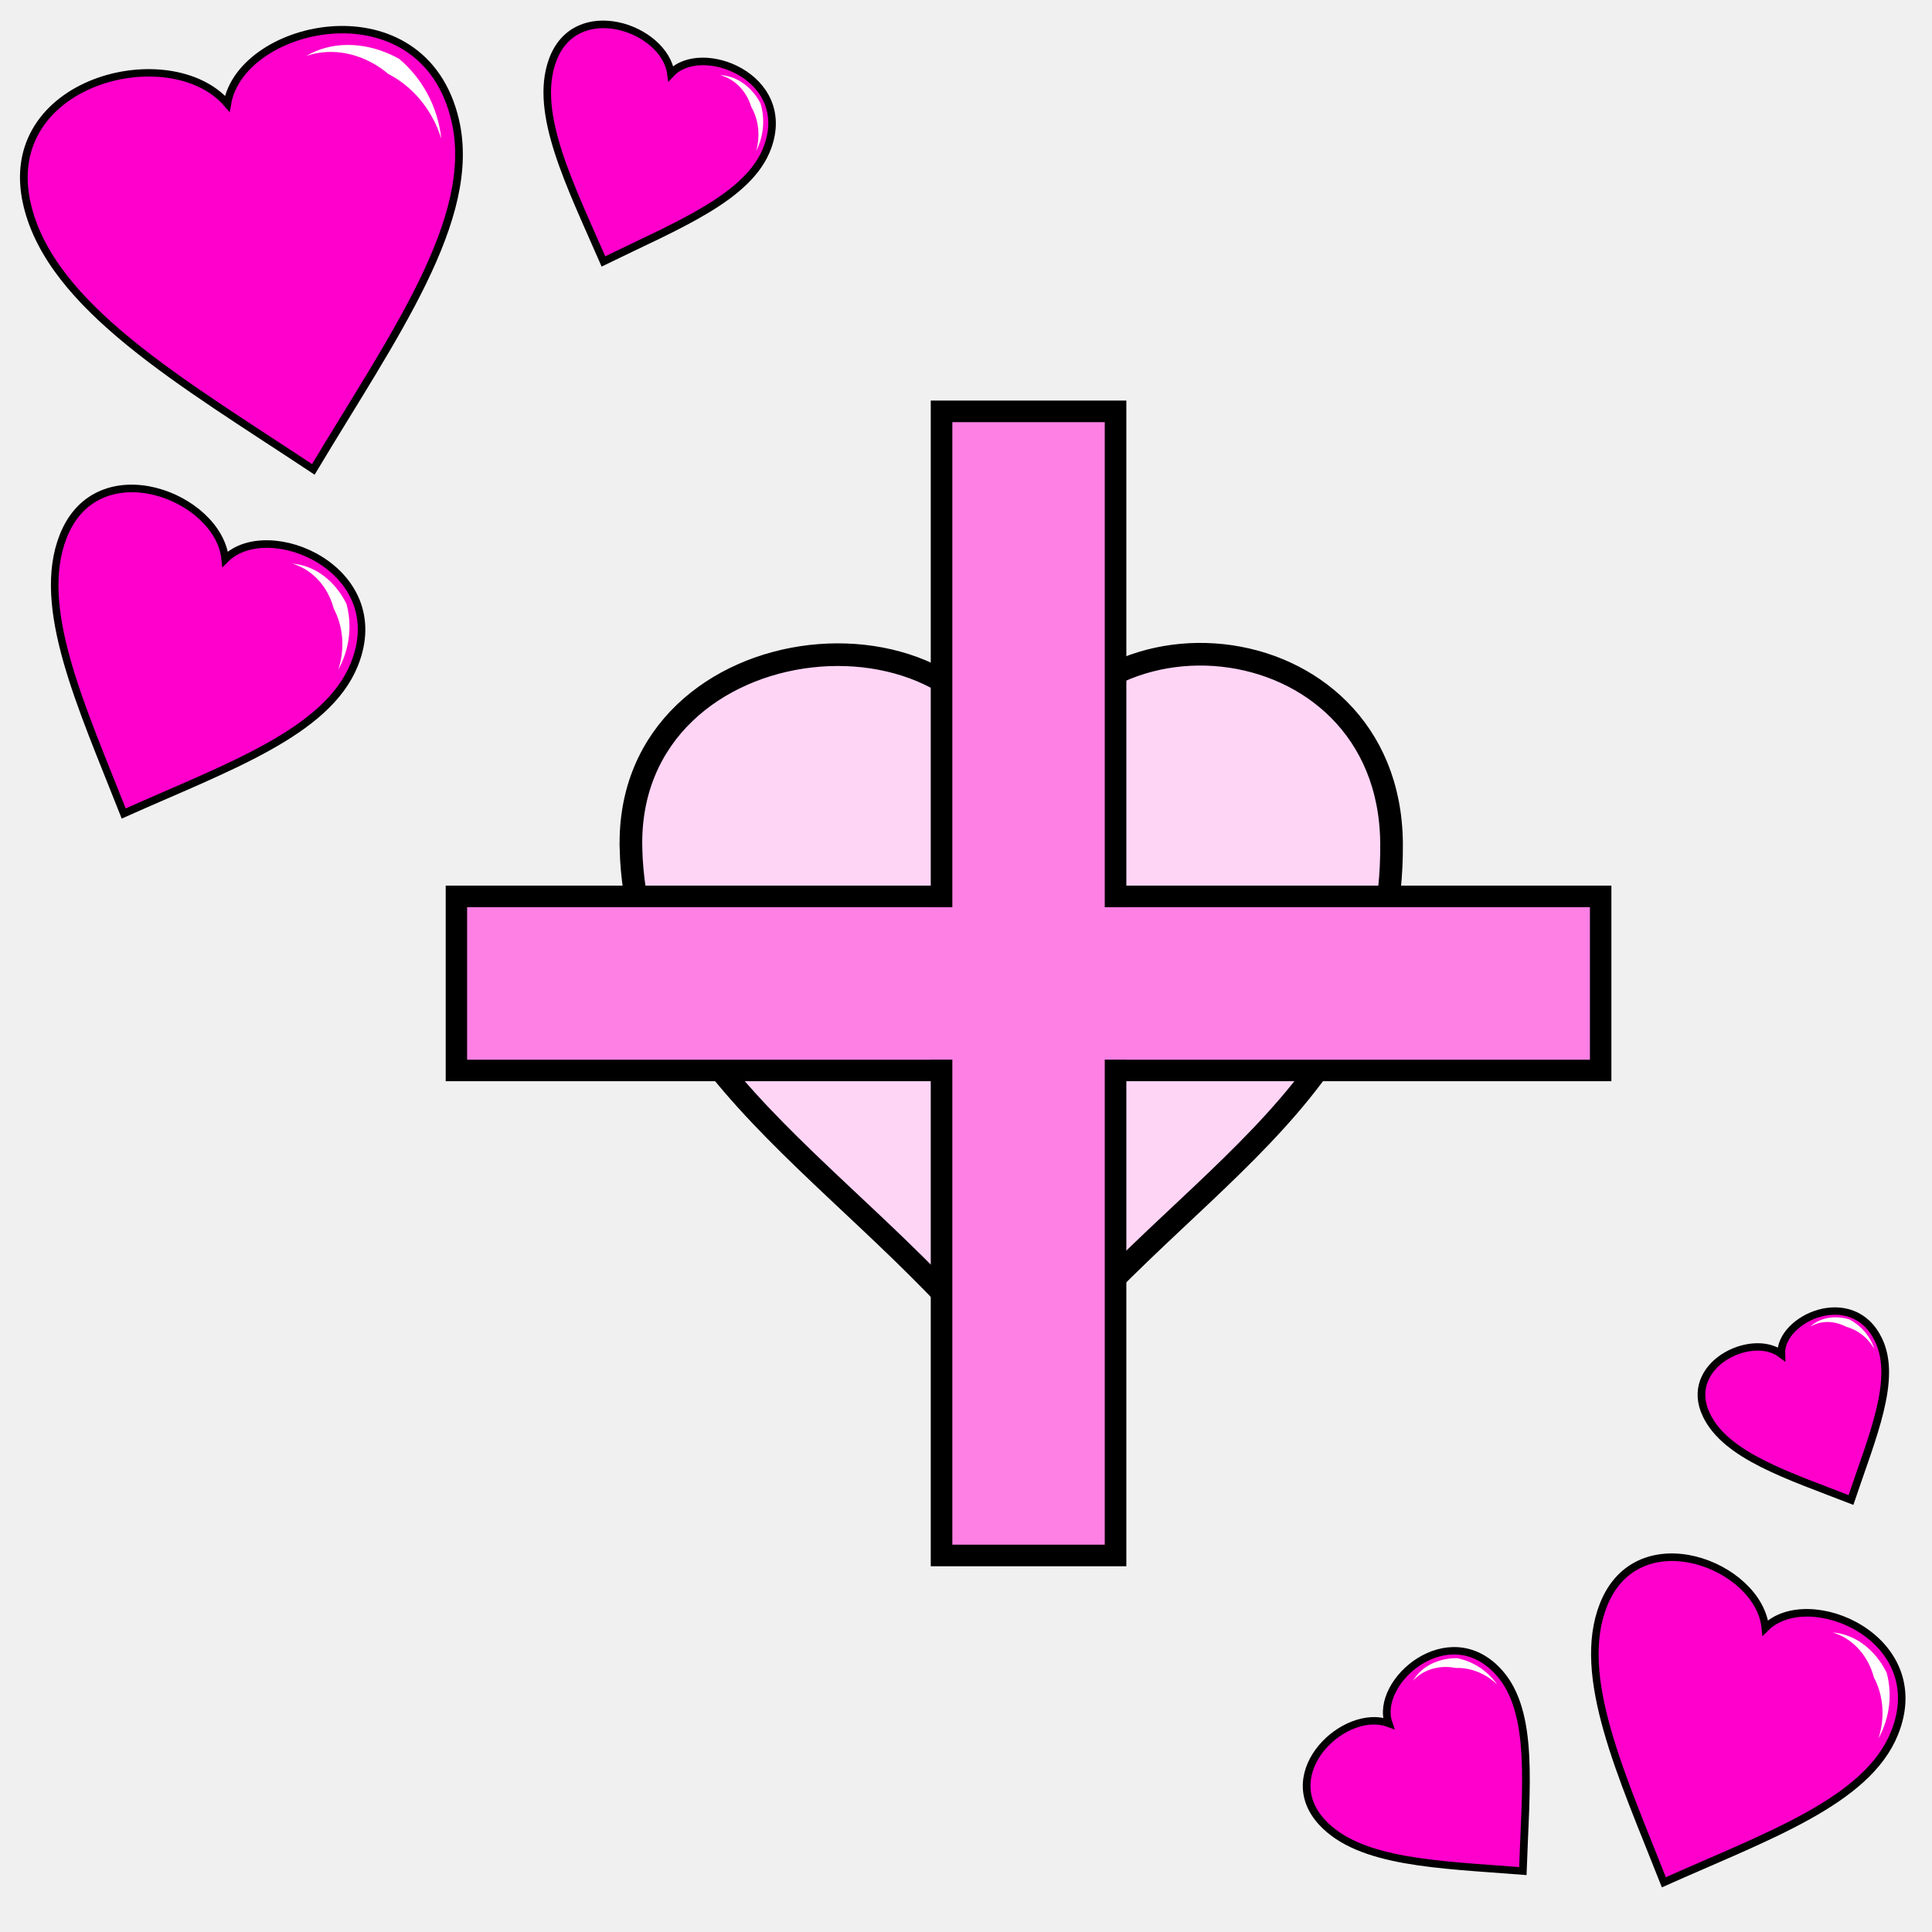
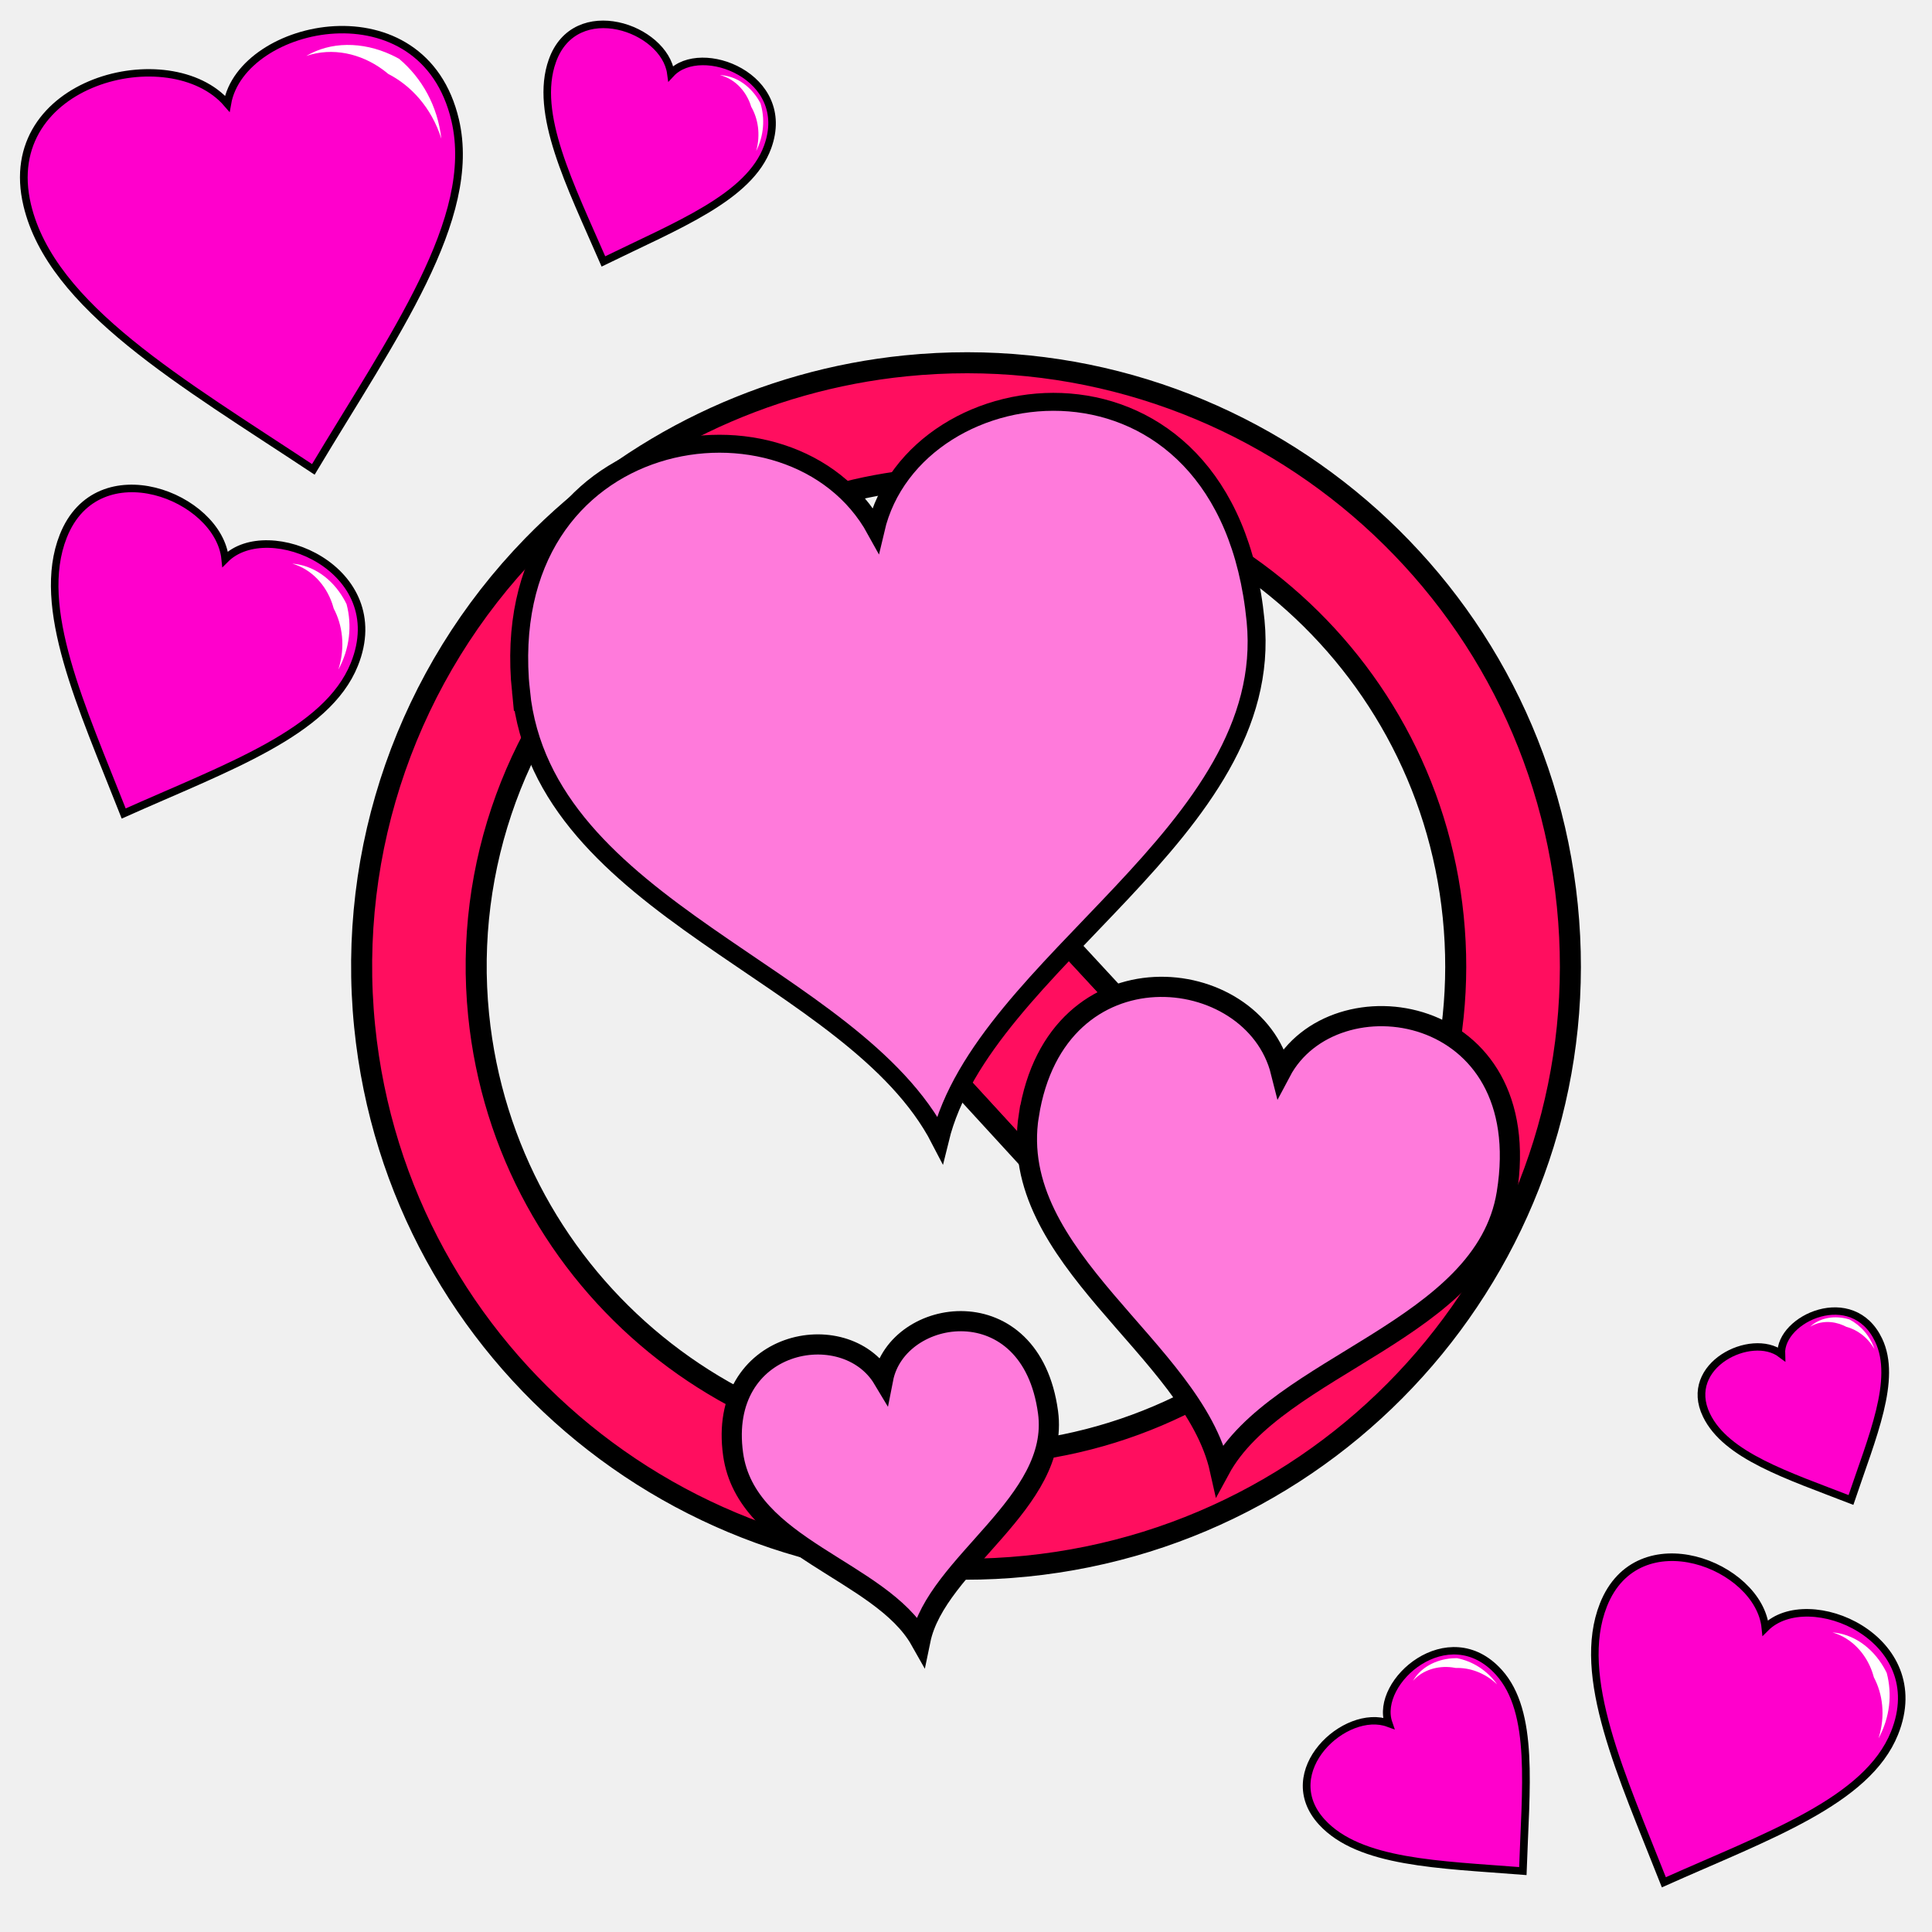
<svg xmlns="http://www.w3.org/2000/svg" width="100%" height="100%" viewBox="0 0 64 64" id="svg4311" version="1.1">
  <defs id="defs4313">
    </defs>
  <g id="layer1" transform="translate(0,-988.3622)" style="display:inline">
    <g id="g4167" transform="matrix(0.2902729,-0.05863129,0.06637238,0.2805126,-68.75137,710.8854)" style="stroke-width:0.856;stroke-miterlimit:4;stroke-dasharray:none">
      <path id="path4859" d="m 7.862,1015.051 c -0.024,-14.737 19.915,-15.62 24.403,-6.885 3.668,-8.902 24.456,-9.123 24.398,7.059 -0.041,11.621 -12.317,22.904 -24.449,36.117 -12.07,-12.802 -24.332,-24.219 -24.352,-36.29 z" style="fill:#ff00cc;fill-opacity:1;fill-rule:evenodd;stroke:#000000;stroke-width:0.856;stroke-linecap:butt;stroke-linejoin:miter;stroke-miterlimit:4;stroke-dasharray:none;stroke-opacity:1" />
      <path id="path4152" d="m 42.092,1004.587 c 1.486,-0.531 3.095,-0.636 4.704,-0.322 1.607,0.314 3.193,1.042 4.615,2.146 0.249,0.193 0.492,0.398 0.729,0.613 1.996,2.698 2.979,6.205 2.539,9.966 -0.274,-3.791 -1.979,-6.718 -4.116,-8.515 -0.159,-0.215 -0.325,-0.423 -0.498,-0.625 -0.987,-1.147 -2.201,-2.062 -3.554,-2.642 -1.351,-0.579 -2.86,-0.832 -4.419,-0.622 z" style="fill:#ffffff;fill-rule:evenodd;stroke:none;stroke-width:0.856;stroke-linecap:butt;stroke-linejoin:miter;stroke-miterlimit:4;stroke-dasharray:none;stroke-opacity:1" />
    </g>
    <g transform="matrix(0.197868,0.08633349,-0.07763005,0.1952752,130.359,842.6331)" id="g4167-9" style="display:inline;stroke-width:1.174;stroke-miterlimit:4;stroke-dasharray:none">
      <path style="fill:#ff00cc;fill-opacity:1;fill-rule:evenodd;stroke:#000000;stroke-width:1.174;stroke-linecap:butt;stroke-linejoin:miter;stroke-miterlimit:4;stroke-dasharray:none;stroke-opacity:1" d="m 7.862,1015.051 c -0.024,-14.737 19.915,-15.62 24.403,-6.885 3.668,-8.902 24.456,-9.123 24.398,7.059 -0.041,11.621 -12.317,22.904 -24.449,36.117 -12.07,-12.802 -24.332,-24.219 -24.352,-36.29 z" id="path4859-9" />
      <path style="fill:#ffffff;fill-rule:evenodd;stroke:none;stroke-width:1.174;stroke-linecap:butt;stroke-linejoin:miter;stroke-opacity:1;stroke-miterlimit:4;stroke-dasharray:none" d="m 42.092,1004.587 c 1.486,-0.531 3.095,-0.636 4.704,-0.322 1.607,0.314 3.193,1.042 4.615,2.146 0.249,0.193 0.492,0.398 0.729,0.613 1.996,2.698 2.979,6.205 2.539,9.966 -0.274,-3.791 -1.979,-6.718 -4.116,-8.515 -0.159,-0.215 -0.325,-0.423 -0.498,-0.625 -0.987,-1.147 -2.201,-2.062 -3.554,-2.642 -1.351,-0.579 -2.86,-0.832 -4.419,-0.622 z" id="path4152-1" />
    </g>
    <g transform="matrix(0.1198017,-0.1020563,0.1031388,0.1132705,-61.84739,934.5455)" id="g4167-9-3" style="display:inline;stroke-width:1.611;stroke-miterlimit:4;stroke-dasharray:none">
      <path style="fill:#ff00cc;fill-opacity:1;fill-rule:evenodd;stroke:#000000;stroke-width:1.611;stroke-linecap:butt;stroke-linejoin:miter;stroke-miterlimit:4;stroke-dasharray:none;stroke-opacity:1" d="m 7.862,1015.051 c -0.024,-14.737 19.915,-15.62 24.403,-6.885 3.668,-8.902 24.456,-9.123 24.398,7.059 -0.041,11.621 -12.317,22.904 -24.449,36.117 -12.07,-12.802 -24.332,-24.219 -24.352,-36.29 z" id="path4859-9-9" />
      <path style="fill:#ffffff;fill-rule:evenodd;stroke:none;stroke-width:1.611;stroke-linecap:butt;stroke-linejoin:miter;stroke-opacity:1;stroke-miterlimit:4;stroke-dasharray:none" d="m 42.092,1004.587 c 1.486,-0.531 3.095,-0.636 4.704,-0.322 1.607,0.314 3.193,1.042 4.615,2.146 0.249,0.193 0.492,0.398 0.729,0.613 1.996,2.698 2.979,6.205 2.539,9.966 -0.274,-3.791 -1.979,-6.718 -4.116,-8.515 -0.159,-0.215 -0.325,-0.423 -0.498,-0.625 -0.987,-1.147 -2.201,-2.062 -3.554,-2.642 -1.351,-0.579 -2.86,-0.832 -4.419,-0.622 z" id="path4152-1-1" />
    </g>
    <g transform="matrix(0.197868,0.08633349,-0.07763005,0.1952752,79.33922,807.2285)" id="g4167-9-7" style="display:inline;stroke-width:1.174;stroke-miterlimit:4;stroke-dasharray:none">
      <path style="fill:#ff00cc;fill-opacity:1;fill-rule:evenodd;stroke:#000000;stroke-width:1.174;stroke-linecap:butt;stroke-linejoin:miter;stroke-miterlimit:4;stroke-dasharray:none;stroke-opacity:1" d="m 7.862,1015.051 c -0.024,-14.737 19.915,-15.62 24.403,-6.885 3.668,-8.902 24.456,-9.123 24.398,7.059 -0.041,11.621 -12.317,22.904 -24.449,36.117 -12.07,-12.802 -24.332,-24.219 -24.352,-36.29 z" id="path4859-9-8" />
      <path style="fill:#ffffff;fill-rule:evenodd;stroke:none;stroke-width:1.174;stroke-linecap:butt;stroke-linejoin:miter;stroke-miterlimit:4;stroke-dasharray:none;stroke-opacity:1" d="m 42.092,1004.587 c 1.486,-0.531 3.095,-0.636 4.704,-0.322 1.607,0.314 3.193,1.042 4.615,2.146 0.249,0.193 0.492,0.398 0.729,0.613 1.996,2.698 2.979,6.205 2.539,9.966 -0.274,-3.791 -1.979,-6.718 -4.116,-8.515 -0.159,-0.215 -0.325,-0.423 -0.498,-0.625 -0.987,-1.147 -2.201,-2.062 -3.554,-2.642 -1.351,-0.579 -2.86,-0.832 -4.419,-0.622 z" id="path4152-1-2" />
    </g>
    <g transform="matrix(0.1463575,0.0578568,-0.05158193,0.1442467,69.50443,843.5061)" id="g4167-9-9" style="display:inline;stroke-width:1.611;stroke-miterlimit:4;stroke-dasharray:none">
      <path style="fill:#ff00cc;fill-opacity:1;fill-rule:evenodd;stroke:#000000;stroke-width:1.611;stroke-linecap:butt;stroke-linejoin:miter;stroke-miterlimit:4;stroke-dasharray:none;stroke-opacity:1" d="m 7.862,1015.051 c -0.024,-14.737 19.915,-15.62 24.403,-6.885 3.668,-8.902 24.456,-9.123 24.398,7.059 -0.041,11.621 -12.317,22.904 -24.449,36.117 -12.07,-12.802 -24.332,-24.219 -24.352,-36.29 z" id="path4859-9-3" />
      <path style="fill:#ffffff;fill-rule:evenodd;stroke:none;stroke-width:1.611;stroke-linecap:butt;stroke-linejoin:miter;stroke-miterlimit:4;stroke-dasharray:none;stroke-opacity:1" d="m 42.092,1004.587 c 1.486,-0.531 3.095,-0.636 4.704,-0.322 1.607,0.314 3.193,1.042 4.615,2.146 0.249,0.193 0.492,0.398 0.729,0.613 1.996,2.698 2.979,6.205 2.539,9.966 -0.274,-3.791 -1.979,-6.718 -4.116,-8.515 -0.159,-0.215 -0.325,-0.423 -0.498,-0.625 -0.987,-1.147 -2.201,-2.062 -3.554,-2.642 -1.351,-0.579 -2.86,-0.832 -4.419,-0.622 z" id="path4152-1-3" />
    </g>
    <g transform="matrix(0.1167134,-0.05126626,0.05362751,0.1118987,1.175167,922.0585)" id="g4167-9-6" style="display:inline;stroke-width:1.988;stroke-miterlimit:4;stroke-dasharray:none">
      <path style="fill:#ff00cc;fill-opacity:1;fill-rule:evenodd;stroke:#000000;stroke-width:1.988;stroke-linecap:butt;stroke-linejoin:miter;stroke-miterlimit:4;stroke-dasharray:none;stroke-opacity:1" d="m 7.862,1015.051 c -0.024,-14.737 19.915,-15.62 24.403,-6.885 3.668,-8.902 24.456,-9.123 24.398,7.059 -0.041,11.621 -12.317,22.904 -24.449,36.117 -12.07,-12.802 -24.332,-24.219 -24.352,-36.29 z" id="path4859-9-1" />
      <path style="fill:#ffffff;fill-rule:evenodd;stroke:none;stroke-width:1.988;stroke-linecap:butt;stroke-linejoin:miter;stroke-opacity:1;stroke-miterlimit:4;stroke-dasharray:none" d="m 42.092,1004.587 c 1.486,-0.531 3.095,-0.636 4.704,-0.322 1.607,0.314 3.193,1.042 4.615,2.146 0.249,0.193 0.492,0.398 0.729,0.613 1.996,2.698 2.979,6.205 2.539,9.966 -0.274,-3.791 -1.979,-6.718 -4.116,-8.515 -0.159,-0.215 -0.325,-0.423 -0.498,-0.625 -0.987,-1.147 -2.201,-2.062 -3.554,-2.642 -1.351,-0.579 -2.86,-0.832 -4.419,-0.622 z" id="path4152-1-6" />
    </g>
-     <path id="path4859-9-1-0" d="m 20.902,1016.455 c -0.186,-7.637 11.771,-8.733 12.898,-1.73 1.535,-6.919 12.228,-6.005 12.297,1.565 0.078,8.52 -7.532,11.409 -12.28,17.984 -4.686,-6.566 -12.727,-10.078 -12.916,-17.818 z" style="fill:#ffd5f6;fill-opacity:1;fill-rule:evenodd;stroke:#000000;stroke-width:0.75;stroke-linecap:butt;stroke-linejoin:miter;stroke-miterlimit:4;stroke-dasharray:none;stroke-opacity:1" />
-     <g id="g4594">
-       <rect y="1018.057" x="15.122" height="5.764" width="37.9" id="rect4581" style="fill:#ff80e5;fill-opacity:1;stroke-width:0.715;stroke-miterlimit:4;stroke-dasharray:none;stroke:#000000;stroke-opacity:1" />
-       <rect transform="rotate(-90)" style="fill:#ff80e5;fill-opacity:1;stroke:#000000;stroke-width:0.715;stroke-miterlimit:4;stroke-dasharray:none;stroke-opacity:1" id="rect4583" width="37.9" height="5.764" x="-1039.889" y="31.19" />
-       <rect style="fill:#ff80e5;fill-opacity:1;stroke:none;stroke-width:0.663;stroke-miterlimit:4;stroke-dasharray:none;stroke-opacity:1" id="rect4589" width="37.185" height="5.049" x="15.479" y="1018.415" />
+     <g style="display:inline" id="g4247" transform="matrix(0.9,0,0,0.9,97.37774,92.56536)">
+       <path style="display:inline;fill:#ff8080;fill-rule:evenodd;stroke:#000000;stroke-width:0.795;stroke-linecap:butt;stroke-linejoin:miter;stroke-miterlimit:4;stroke-dasharray:none;stroke-opacity:1" d="m -88.764,1017.886 28.23,30.793 4.61,-4.543 -28.441,-30.762 z" id="path4157" />
+       <path id="path4172" d="m -88.599,1015.423 a 22.2,22.245 84.26 0 0 -6.177,17.686 22.2,22.245 84.26 0 0 24.354,19.866 22.2,22.245 84.26 0 0 19.913,-24.316 22.2,22.245 84.26 0 0 -24.354,-19.864 22.2,22.245 84.26 0 0 -13.736,6.628 z m 3.397,2.558 a 17.992,18.028 84.26 0 1 10.76,-4.999 17.992,18.028 84.26 0 1 19.734,16.098 17.992,18.028 84.26 0 1 -16.135,19.707 17.992,18.028 84.26 0 1 -19.738,-16.1 17.992,18.028 84.26 0 1 5.379,-14.706 z" style="display:inline;fill:#ff0e5f;fill-opacity:1;stroke:#000000;stroke-width:0.774;stroke-linecap:butt;stroke-linejoin:round;stroke-miterlimit:4;stroke-dasharray:none;stroke-dashoffset:0;stroke-opacity:1" />
+       <path id="path4207" d="m -87.795,1018.382 26.827,29.252 4.069,-3.989 -27.025,-29.226 z" style="display:inline;fill:#ff0e5f;fill-opacity:1;fill-rule:evenodd;stroke:none;stroke-width:0.5;stroke-linecap:butt;stroke-linejoin:miter;stroke-miterlimit:4;stroke-dasharray:none;stroke-opacity:1" />
+     </g>
+     <g style="display:inline" id="g86" transform="matrix(1.134174,0,0,1.134174,-3.118583,-135.4928)">
+       <path id="path4859-9-77" d="m 17.965,1011.102 c -0.796,-7.811 7.92,-9.161 10.358,-4.729 1.138,-4.881 10.262,-5.917 11.099,2.663 0.601,6.162 -7.955,9.963 -9.219,15.147 -2.525,-4.886 -11.585,-6.683 -12.237,-13.082 z" style="display:inline;fill:#ff7adb;fill-opacity:1;fill-rule:evenodd;stroke:#000000;stroke-width:0.524;stroke-linecap:butt;stroke-linejoin:miter;stroke-miterlimit:4;stroke-dasharray:none;stroke-opacity:1" />
+       <path id="path4859-9-8-3" d="m 32.799,1023.481 c 0.799,-5.089 6.555,-4.49 7.361,-1.271 1.537,-2.907 7.499,-2.041 6.598,3.543 -0.647,4.01 -6.711,4.994 -8.379,8.071 -0.786,-3.522 -6.235,-6.175 -5.581,-10.343 z" style="display:inline;fill:#ff7adb;fill-opacity:1;fill-rule:evenodd;stroke:#000000;stroke-width:0.589;stroke-linecap:butt;stroke-linejoin:miter;stroke-miterlimit:4;stroke-dasharray:none;stroke-opacity:1" />
+       <path id="path4859-9-7" d="m 24.162,1033.377 c -0.466,-3.348 3.263,-4.066 4.381,-2.197 0.413,-2.118 4.321,-2.707 4.817,0.971 0.356,2.641 -3.265,4.411 -3.728,6.661 -1.163,-2.062 -5.089,-2.692 -5.47,-5.435 z" style="display:inline;fill:#ff7adb;fill-opacity:1;fill-rule:evenodd;stroke:#000000;stroke-width:0.589;stroke-linecap:butt;stroke-linejoin:miter;stroke-miterlimit:4;stroke-dasharray:none;stroke-opacity:1" />
    </g>
  </g>
</svg>
